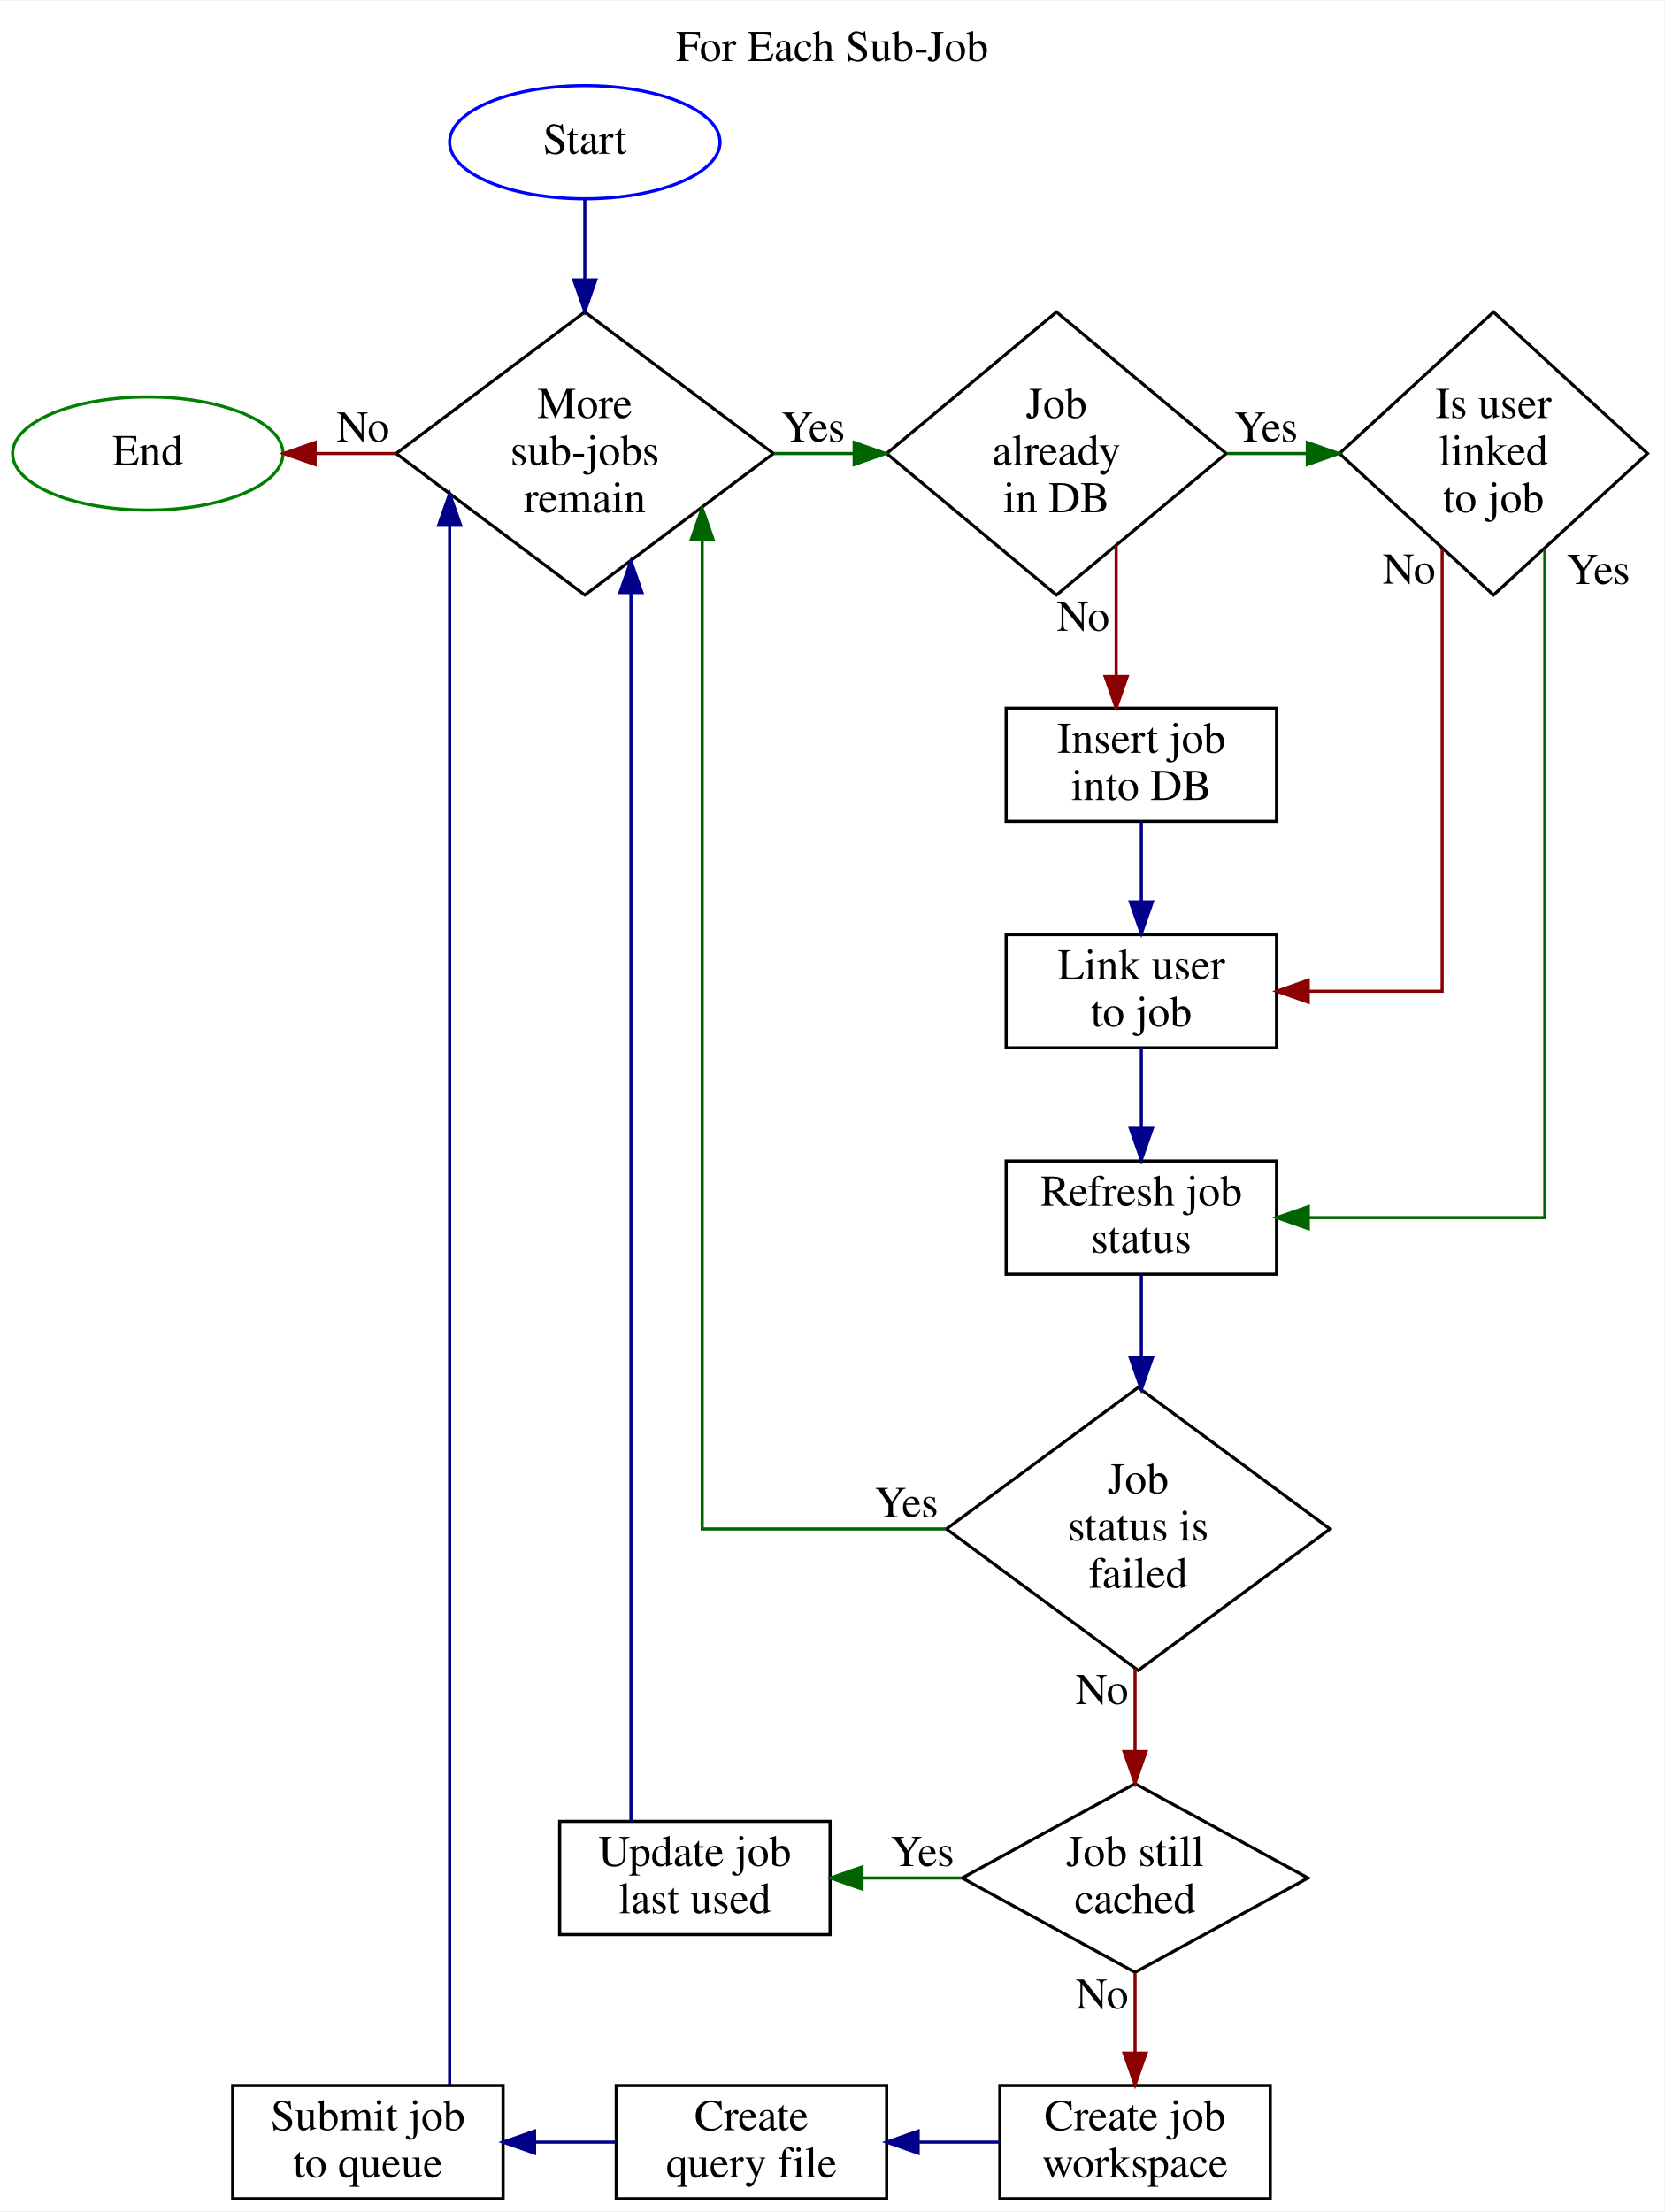
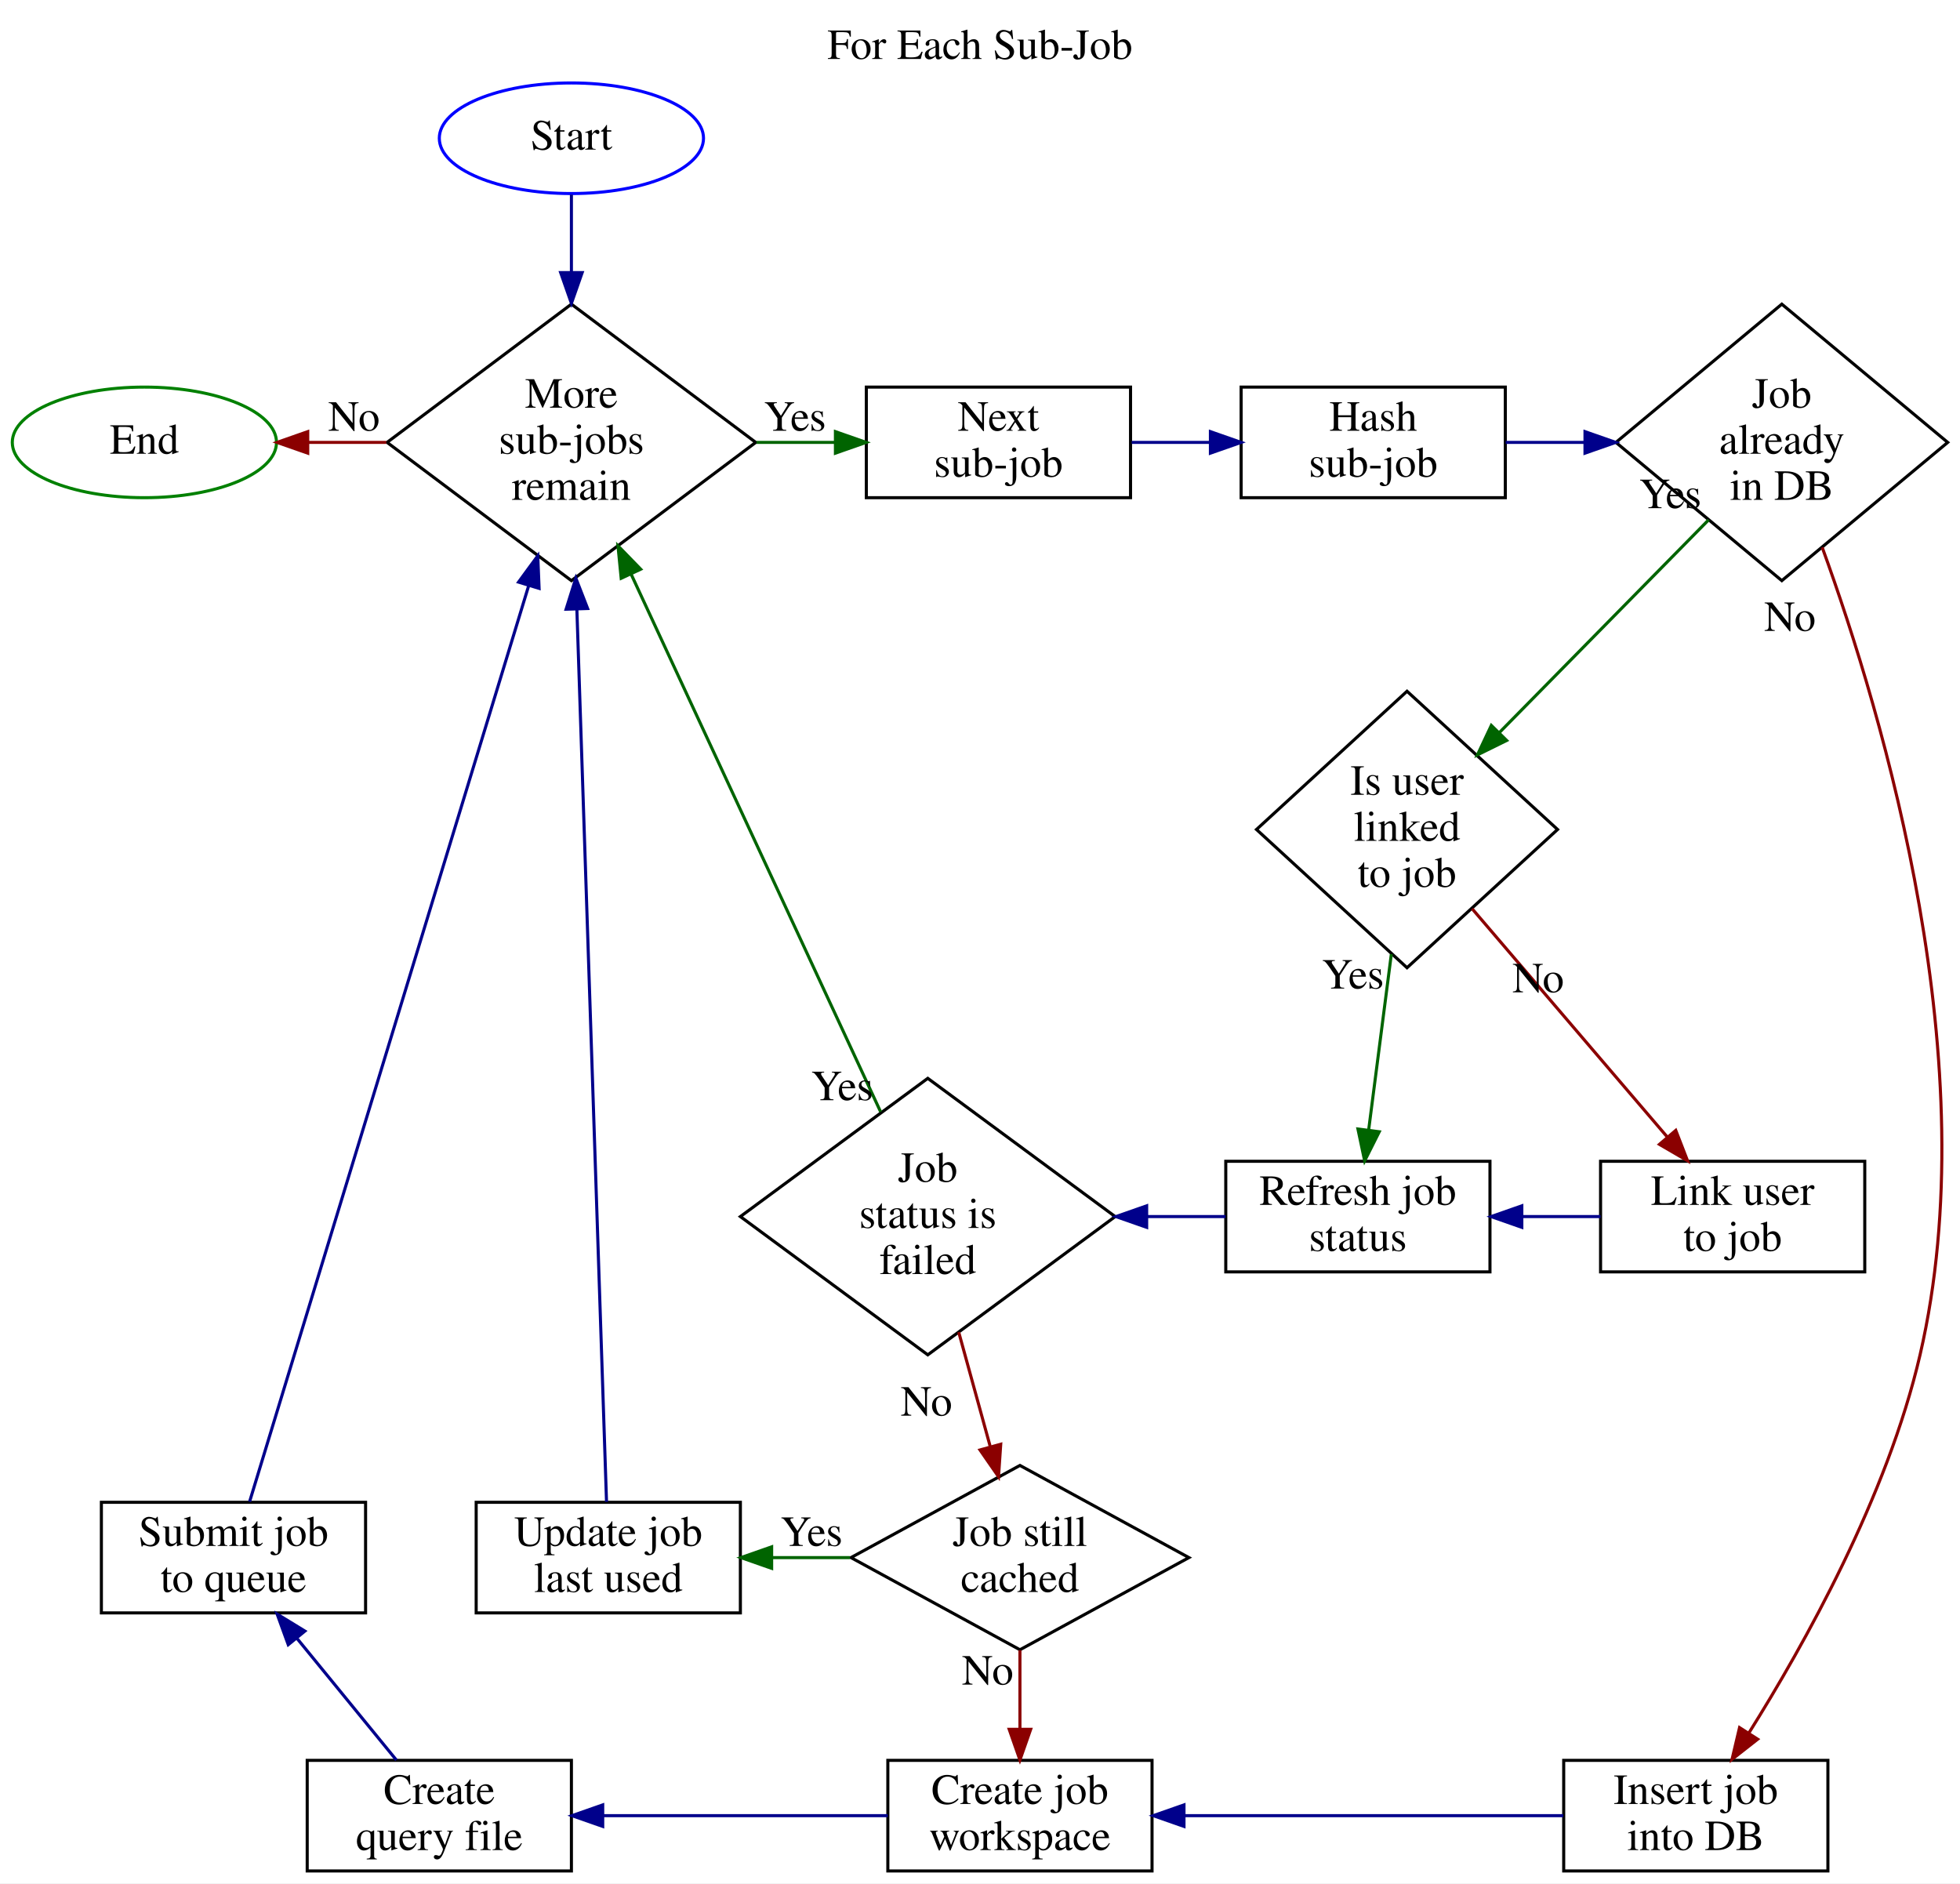
- <svg xmlns="http://www.w3.org/2000/svg" width="529pt" height="703pt" viewBox="0.00 0.00 529.33 703.00">
-   <g id="graph0" class="graph" transform="scale(1 1) rotate(0) translate(4 699)">
-     <polygon fill="white" stroke="transparent" points="-4,4 -4,-699 525.33,-699 525.33,4 -4,4" />
-     <text text-anchor="middle" x="260.67" y="-679.8" font-family="Times,serif" font-size="14.00">For Each Sub-Job</text>
+ <svg xmlns="http://www.w3.org/2000/svg" width="638pt" height="613pt" viewBox="0.00 0.00 638.00 613.00">
+   <g id="graph0" class="graph" transform="scale(1 1) rotate(0) translate(4 609)">
+     <polygon fill="white" stroke="transparent" points="-4,4 -4,-609 634,-609 634,4 -4,4" />
+     <text text-anchor="middle" x="315" y="-589.8" font-family="Times,serif" font-size="14.00">For Each Sub-Job</text>
    <g id="node1" class="node">
-       <ellipse fill="none" stroke="blue" cx="182" cy="-654" rx="43" ry="18" />
-       <text text-anchor="middle" x="182" y="-650.3" font-family="Times,serif" font-size="14.00">Start</text>
+       <ellipse fill="none" stroke="blue" cx="182" cy="-564" rx="43" ry="18" />
+       <text text-anchor="middle" x="182" y="-560.3" font-family="Times,serif" font-size="14.00">Start</text>
+     </g>
+     <g id="node2" class="node">
+       <polygon fill="none" stroke="black" points="182,-510 122,-465 182,-420 242,-465 182,-510" />
+       <text text-anchor="middle" x="182" y="-476.3" font-family="Times,serif" font-size="14.00">More</text>
+       <text text-anchor="middle" x="182" y="-461.3" font-family="Times,serif" font-size="14.00">sub-jobs</text>
+       <text text-anchor="middle" x="182" y="-446.3" font-family="Times,serif" font-size="14.00">remain</text>
+     </g>
+     <g id="edge1" class="edge">
+       <path fill="none" stroke="darkblue" d="M182,-545.66C182,-538.37 182,-529.47 182,-520.28" />
+       <polygon fill="darkblue" stroke="darkblue" points="185.5,-520.26 182,-510.26 178.5,-520.26 185.5,-520.26" />
+     </g>
+     <g id="node3" class="node">
+       <polygon fill="none" stroke="black" points="364,-483 278,-483 278,-447 364,-447 364,-483" />
+       <text text-anchor="middle" x="321" y="-468.8" font-family="Times,serif" font-size="14.00">Next</text>
+       <text text-anchor="middle" x="321" y="-453.8" font-family="Times,serif" font-size="14.00">sub-job</text>
+     </g>
+     <g id="edge2" class="edge">
+       <path fill="none" stroke="darkgreen" d="M242.27,-465C250.82,-465 259.36,-465 267.91,-465" />
+       <polygon fill="darkgreen" stroke="darkgreen" points="267.94,-468.5 277.94,-465 267.94,-461.5 267.94,-468.5" />
+       <text text-anchor="middle" x="254.77" y="-468.8" font-family="Times,serif" font-size="14.00">Yes</text>
    </g>
    <g id="node4" class="node">
-       <polygon fill="none" stroke="black" points="182,-600 122,-555 182,-510 242,-555 182,-600" />
-       <text text-anchor="middle" x="182" y="-566.3" font-family="Times,serif" font-size="14.00">More</text>
-       <text text-anchor="middle" x="182" y="-551.3" font-family="Times,serif" font-size="14.00">sub-jobs</text>
-       <text text-anchor="middle" x="182" y="-536.3" font-family="Times,serif" font-size="14.00">remain</text>
-     </g>
-     <g id="edge1" class="edge">
-       <path fill="none" stroke="darkblue" d="M182,-635.84C182,-635.84 182,-610.22 182,-610.22" />
-       <polygon fill="darkblue" stroke="darkblue" points="185.5,-610.22 182,-600.22 178.5,-610.22 185.5,-610.22" />
-     </g>
-     <g id="node2" class="node">
-       <polygon fill="none" stroke="black" points="332,-600 278,-555 332,-510 386,-555 332,-600" />
-       <text text-anchor="middle" x="332" y="-566.3" font-family="Times,serif" font-size="14.00">Job</text>
-       <text text-anchor="middle" x="332" y="-551.3" font-family="Times,serif" font-size="14.00">already</text>
-       <text text-anchor="middle" x="332" y="-536.3" font-family="Times,serif" font-size="14.00">in DB</text>
-     </g>
-     <g id="node3" class="node">
-       <polygon fill="none" stroke="black" points="402,-474 316,-474 316,-438 402,-438 402,-474" />
-       <text text-anchor="middle" x="359" y="-459.8" font-family="Times,serif" font-size="14.00">Insert job</text>
-       <text text-anchor="middle" x="359" y="-444.8" font-family="Times,serif" font-size="14.00">into DB</text>
+       <polygon fill="none" stroke="black" points="486,-483 400,-483 400,-447 486,-447 486,-483" />
+       <text text-anchor="middle" x="443" y="-468.8" font-family="Times,serif" font-size="14.00">Hash</text>
+       <text text-anchor="middle" x="443" y="-453.8" font-family="Times,serif" font-size="14.00">sub-job</text>
    </g>
    <g id="edge4" class="edge">
-       <path fill="none" stroke="darkred" d="M351,-525.83C351,-525.83 351,-484.08 351,-484.08" />
-       <polygon fill="darkred" stroke="darkred" points="354.5,-484.08 351,-474.08 347.5,-484.08 354.5,-484.08" />
-       <text text-anchor="middle" x="340.5" y="-498.63" font-family="Times,serif" font-size="14.00">No</text>
+       <path fill="none" stroke="darkblue" d="M364.37,-465C372.9,-465 381.44,-465 389.98,-465" />
+       <polygon fill="darkblue" stroke="darkblue" points="390,-468.5 400,-465 390,-461.5 390,-468.5" />
+     </g>
+     <g id="node5" class="node">
+       <polygon fill="none" stroke="black" points="576,-510 522,-465 576,-420 630,-465 576,-510" />
+       <text text-anchor="middle" x="576" y="-476.3" font-family="Times,serif" font-size="14.00">Job</text>
+       <text text-anchor="middle" x="576" y="-461.3" font-family="Times,serif" font-size="14.00">already</text>
+       <text text-anchor="middle" x="576" y="-446.3" font-family="Times,serif" font-size="14.00">in DB</text>
+     </g>
+     <g id="edge5" class="edge">
+       <path fill="none" stroke="darkblue" d="M486.12,-465C494.7,-465 503.28,-465 511.86,-465" />
+       <polygon fill="darkblue" stroke="darkblue" points="511.93,-468.5 521.93,-465 511.93,-461.5 511.93,-468.5" />
+     </g>
+     <g id="node15" class="node">
+       <polygon fill="none" stroke="black" points="454,-384 405,-339 454,-294 503,-339 454,-384" />
+       <text text-anchor="middle" x="454" y="-350.3" font-family="Times,serif" font-size="14.00">Is user</text>
+       <text text-anchor="middle" x="454" y="-335.3" font-family="Times,serif" font-size="14.00">linked</text>
+       <text text-anchor="middle" x="454" y="-320.3" font-family="Times,serif" font-size="14.00">to job</text>
+     </g>
+     <g id="node6" class="node">
+       <polygon fill="none" stroke="black" points="591,-36 505,-36 505,0 591,0 591,-36" />
+       <text text-anchor="middle" x="548" y="-21.8" font-family="Times,serif" font-size="14.00">Insert job</text>
+       <text text-anchor="middle" x="548" y="-6.8" font-family="Times,serif" font-size="14.00">into DB</text>
+     </g>
+     <g id="edge7" class="edge">
+       <path fill="none" stroke="darkred" d="M589.15,-430.83C609.18,-375.76 642.83,-262.18 621,-168 610.32,-121.92 583.3,-73.64 565.3,-44.95" />
+       <polygon fill="darkred" stroke="darkred" points="568.14,-42.89 559.8,-36.35 562.24,-46.66 568.14,-42.89" />
+       <text text-anchor="middle" x="578.65" y="-403.63" font-family="Times,serif" font-size="14.00">No</text>
+     </g>
+     <g id="node14" class="node">
+       <polygon fill="none" stroke="black" points="603,-231 517,-231 517,-195 603,-195 603,-231" />
+       <text text-anchor="middle" x="560" y="-216.8" font-family="Times,serif" font-size="14.00">Link user</text>
+       <text text-anchor="middle" x="560" y="-201.8" font-family="Times,serif" font-size="14.00">to job</text>
+     </g>
+     <g id="edge6" class="edge">
+       <path fill="none" stroke="darkgreen" d="M552.19,-439.8C532.71,-420 505.05,-391.89 484.05,-370.54" />
+       <polygon fill="darkgreen" stroke="darkgreen" points="486.43,-367.98 476.93,-363.3 481.44,-372.88 486.43,-367.98" />
+       <text text-anchor="middle" x="539.69" y="-443.6" font-family="Times,serif" font-size="14.00">Yes</text>
+     </g>
+     <g id="node7" class="node">
+       <polygon fill="none" stroke="black" points="371,-36 285,-36 285,0 371,0 371,-36" />
+       <text text-anchor="middle" x="328" y="-21.8" font-family="Times,serif" font-size="14.00">Create job</text>
+       <text text-anchor="middle" x="328" y="-6.8" font-family="Times,serif" font-size="14.00">workspace</text>
+     </g>
+     <g id="edge10" class="edge">
+       <path fill="none" stroke="darkblue" d="M381.57,-18C422.67,-18 463.78,-18 504.88,-18" />
+       <polygon fill="darkblue" stroke="darkblue" points="381.4,-14.5 371.4,-18 381.4,-21.5 381.4,-14.5" />
+     </g>
+     <g id="node8" class="node">
+       <polygon fill="none" stroke="black" points="182,-36 96,-36 96,0 182,0 182,-36" />
+       <text text-anchor="middle" x="139" y="-21.8" font-family="Times,serif" font-size="14.00">Create</text>
+       <text text-anchor="middle" x="139" y="-6.8" font-family="Times,serif" font-size="14.00">query file</text>
+     </g>
+     <g id="edge17" class="edge">
+       <path fill="none" stroke="darkblue" d="M192.23,-18C223.15,-18 254.07,-18 285,-18" />
+       <polygon fill="darkblue" stroke="darkblue" points="192.19,-14.5 182.19,-18 192.19,-21.5 192.19,-14.5" />
+     </g>
+     <g id="node9" class="node">
+       <polygon fill="none" stroke="black" points="115,-120 29,-120 29,-84 115,-84 115,-120" />
+       <text text-anchor="middle" x="72" y="-105.8" font-family="Times,serif" font-size="14.00">Submit job</text>
+       <text text-anchor="middle" x="72" y="-90.8" font-family="Times,serif" font-size="14.00">to queue</text>
+     </g>
+     <g id="edge19" class="edge">
+       <path fill="none" stroke="darkblue" d="M77.25,-120.21C93.51,-173.58 143.46,-337.51 168.04,-418.19" />
+       <polygon fill="darkblue" stroke="darkblue" points="164.79,-419.52 171.05,-428.07 171.48,-417.48 164.79,-419.52" />
+     </g>
+     <g id="edge18" class="edge">
+       <path fill="none" stroke="darkblue" d="M92.77,-75.58C103.26,-62.74 115.71,-47.51 125.04,-36.08" />
+       <polygon fill="darkblue" stroke="darkblue" points="89.83,-73.65 86.21,-83.61 95.25,-78.08 89.83,-73.65" />
+     </g>
+     <g id="node10" class="node">
+       <polygon fill="none" stroke="black" points="237,-120 151,-120 151,-84 237,-84 237,-120" />
+       <text text-anchor="middle" x="194" y="-105.8" font-family="Times,serif" font-size="14.00">Update job</text>
+       <text text-anchor="middle" x="194" y="-90.8" font-family="Times,serif" font-size="14.00">last used</text>
+     </g>
+     <g id="edge20" class="edge">
+       <path fill="none" stroke="darkblue" d="M193.43,-120.14C191.71,-171.81 186.53,-327.57 183.78,-410.58" />
+       <polygon fill="darkblue" stroke="darkblue" points="180.27,-410.7 183.44,-420.81 187.27,-410.94 180.27,-410.7" />
+     </g>
+     <g id="node11" class="node">
+       <polygon fill="none" stroke="black" points="328,-132 273,-102 328,-72 383,-102 328,-132" />
+       <text text-anchor="middle" x="328" y="-105.8" font-family="Times,serif" font-size="14.00">Job still</text>
+       <text text-anchor="middle" x="328" y="-90.8" font-family="Times,serif" font-size="14.00">cached</text>
+     </g>
+     <g id="edge15" class="edge">
+       <path fill="none" stroke="darkgreen" d="M247.44,-102C255.85,-102 264.25,-102 272.66,-102" />
+       <polygon fill="darkgreen" stroke="darkgreen" points="247.18,-98.5 237.18,-102 247.18,-105.5 247.18,-98.5" />
+       <text text-anchor="middle" x="260.16" y="-105.8" font-family="Times,serif" font-size="14.00">Yes</text>
+     </g>
+     <g id="edge16" class="edge">
+       <path fill="none" stroke="darkred" d="M328,-71.86C328,-63.54 328,-54.5 328,-46.29" />
+       <polygon fill="darkred" stroke="darkred" points="331.5,-46.11 328,-36.11 324.5,-46.11 331.5,-46.11" />
+       <text text-anchor="middle" x="317.5" y="-60.66" font-family="Times,serif" font-size="14.00">No</text>
+     </g>
+     <g id="node12" class="node">
+       <polygon fill="none" stroke="black" points="481,-231 395,-231 395,-195 481,-195 481,-231" />
+       <text text-anchor="middle" x="438" y="-216.8" font-family="Times,serif" font-size="14.00">Refresh job</text>
+       <text text-anchor="middle" x="438" y="-201.8" font-family="Times,serif" font-size="14.00">status</text>
+     </g>
+     <g id="edge11" class="edge">
+       <path fill="none" stroke="darkblue" d="M491.39,-213C499.92,-213 508.46,-213 517,-213" />
+       <polygon fill="darkblue" stroke="darkblue" points="491.37,-209.5 481.37,-213 491.37,-216.5 491.37,-209.5" />
+     </g>
+     <g id="edge9" class="edge">
+       <path fill="none" stroke="darkgreen" d="M441.53,-241.35C443.69,-258.1 446.49,-279.82 448.89,-298.42" />
+       <polygon fill="darkgreen" stroke="darkgreen" points="444.96,-240.61 440.21,-231.14 438.02,-241.51 444.96,-240.61" />
+       <text text-anchor="middle" x="436.39" y="-287.22" font-family="Times,serif" font-size="14.00">Yes</text>
    </g>
    <g id="node13" class="node">
-       <polygon fill="none" stroke="black" points="471,-600 422,-555 471,-510 520,-555 471,-600" />
-       <text text-anchor="middle" x="471" y="-566.3" font-family="Times,serif" font-size="14.00">Is user</text>
-       <text text-anchor="middle" x="471" y="-551.3" font-family="Times,serif" font-size="14.00">linked</text>
-       <text text-anchor="middle" x="471" y="-536.3" font-family="Times,serif" font-size="14.00">to job</text>
+       <polygon fill="none" stroke="black" points="298,-258 237,-213 298,-168 359,-213 298,-258" />
+       <text text-anchor="middle" x="298" y="-224.3" font-family="Times,serif" font-size="14.00">Job</text>
+       <text text-anchor="middle" x="298" y="-209.3" font-family="Times,serif" font-size="14.00">status is</text>
+       <text text-anchor="middle" x="298" y="-194.3" font-family="Times,serif" font-size="14.00">failed</text>
+     </g>
+     <g id="edge13" class="edge">
+       <path fill="none" stroke="darkgreen" d="M282.65,-247.09C261.72,-292.19 224.24,-372.98 201.39,-422.21" />
+       <polygon fill="darkgreen" stroke="darkgreen" points="198.2,-420.77 197.16,-431.32 204.55,-423.72 198.2,-420.77" />
+       <text text-anchor="middle" x="270.15" y="-250.89" font-family="Times,serif" font-size="14.00">Yes</text>
+     </g>
+     <g id="edge14" class="edge">
+       <path fill="none" stroke="darkred" d="M308.07,-175.4C311.36,-163.44 315.01,-150.19 318.28,-138.33" />
+       <polygon fill="darkred" stroke="darkred" points="321.75,-138.9 321.03,-128.33 315,-137.04 321.75,-138.9" />
+       <text text-anchor="middle" x="297.57" y="-148.2" font-family="Times,serif" font-size="14.00">No</text>
+     </g>
+     <g id="edge12" class="edge">
+       <path fill="none" stroke="darkblue" d="M369.29,-213C377.84,-213 386.38,-213 394.93,-213" />
+       <polygon fill="darkblue" stroke="darkblue" points="369.25,-209.5 359.25,-213 369.25,-216.5 369.25,-209.5" />
+     </g>
+     <g id="edge8" class="edge">
+       <path fill="none" stroke="darkred" d="M475.2,-313.2C493.62,-291.65 520.2,-260.56 538.67,-238.96" />
+       <polygon fill="darkred" stroke="darkred" points="541.48,-241.06 545.31,-231.18 536.16,-236.51 541.48,-241.06" />
+       <text text-anchor="middle" x="496.7" y="-286" font-family="Times,serif" font-size="14.00">     No</text>
+     </g>
+     <g id="node16" class="node">
+       <ellipse fill="none" stroke="green" cx="43" cy="-465" rx="43" ry="18" />
+       <text text-anchor="middle" x="43" y="-461.3" font-family="Times,serif" font-size="14.00">End</text>
    </g>
    <g id="edge3" class="edge">
-       <path fill="none" stroke="darkgreen" d="M386.14,-555C386.14,-555 411.77,-555 411.77,-555" />
-       <polygon fill="darkgreen" stroke="darkgreen" points="411.77,-558.5 421.77,-555 411.77,-551.5 411.77,-558.5" />
-       <text text-anchor="middle" x="398.64" y="-558.8" font-family="Times,serif" font-size="14.00">Yes</text>
-     </g>
-     <g id="node12" class="node">
-       <polygon fill="none" stroke="black" points="402,-402 316,-402 316,-366 402,-366 402,-402" />
-       <text text-anchor="middle" x="359" y="-387.8" font-family="Times,serif" font-size="14.00">Link user</text>
-       <text text-anchor="middle" x="359" y="-372.8" font-family="Times,serif" font-size="14.00">to job</text>
-     </g>
-     <g id="edge7" class="edge">
-       <path fill="none" stroke="darkblue" d="M359,-437.83C359,-437.83 359,-412.41 359,-412.41" />
-       <polygon fill="darkblue" stroke="darkblue" points="362.5,-412.41 359,-402.41 355.5,-412.41 362.5,-412.41" />
-     </g>
-     <g id="edge2" class="edge">
-       <path fill="none" stroke="darkgreen" d="M242.15,-555C242.15,-555 267.66,-555 267.66,-555" />
-       <polygon fill="darkgreen" stroke="darkgreen" points="267.66,-558.5 277.66,-555 267.66,-551.5 267.66,-558.5" />
-       <text text-anchor="middle" x="254.65" y="-558.8" font-family="Times,serif" font-size="14.00">Yes</text>
-     </g>
-     <g id="node5" class="node">
-       <polygon fill="none" stroke="black" points="400,-36 314,-36 314,0 400,0 400,-36" />
-       <text text-anchor="middle" x="357" y="-21.8" font-family="Times,serif" font-size="14.00">Create job</text>
-       <text text-anchor="middle" x="357" y="-6.8" font-family="Times,serif" font-size="14.00">workspace</text>
-     </g>
-     <g id="node6" class="node">
-       <polygon fill="none" stroke="black" points="278,-36 192,-36 192,0 278,0 278,-36" />
-       <text text-anchor="middle" x="235" y="-21.8" font-family="Times,serif" font-size="14.00">Create</text>
-       <text text-anchor="middle" x="235" y="-6.8" font-family="Times,serif" font-size="14.00">query file</text>
-     </g>
-     <g id="edge14" class="edge">
-       <path fill="none" stroke="darkblue" d="M288.01,-18C288.01,-18 313.96,-18 313.96,-18" />
-       <polygon fill="darkblue" stroke="darkblue" points="288.01,-14.5 278.01,-18 288.01,-21.5 288.01,-14.5" />
-     </g>
-     <g id="node7" class="node">
-       <polygon fill="none" stroke="black" points="156,-36 70,-36 70,0 156,0 156,-36" />
-       <text text-anchor="middle" x="113" y="-21.8" font-family="Times,serif" font-size="14.00">Submit job</text>
-       <text text-anchor="middle" x="113" y="-6.8" font-family="Times,serif" font-size="14.00">to queue</text>
-     </g>
-     <g id="edge16" class="edge">
-       <path fill="none" stroke="darkblue" d="M139,-36.17C139,-36.17 139,-532.18 139,-532.18" />
-       <polygon fill="darkblue" stroke="darkblue" points="135.5,-532.18 139,-542.18 142.5,-532.18 135.5,-532.18" />
-     </g>
-     <g id="edge15" class="edge">
-       <path fill="none" stroke="darkblue" d="M166.01,-18C166.01,-18 191.96,-18 191.96,-18" />
-       <polygon fill="darkblue" stroke="darkblue" points="166.01,-14.5 156.01,-18 166.01,-21.5 166.01,-14.5" />
-     </g>
-     <g id="node8" class="node">
-       <polygon fill="none" stroke="black" points="260,-120 174,-120 174,-84 260,-84 260,-120" />
-       <text text-anchor="middle" x="217" y="-105.8" font-family="Times,serif" font-size="14.00">Update job</text>
-       <text text-anchor="middle" x="217" y="-90.8" font-family="Times,serif" font-size="14.00">last used</text>
-     </g>
-     <g id="edge17" class="edge">
-       <path fill="none" stroke="darkblue" d="M196.67,-120.04C196.67,-120.04 196.67,-510.78 196.67,-510.78" />
-       <polygon fill="darkblue" stroke="darkblue" points="193.17,-510.78 196.67,-520.78 200.17,-510.78 193.17,-510.78" />
-     </g>
-     <g id="node9" class="node">
-       <polygon fill="none" stroke="black" points="357,-132 302,-102 357,-72 412,-102 357,-132" />
-       <text text-anchor="middle" x="357" y="-105.8" font-family="Times,serif" font-size="14.00">Job still</text>
-       <text text-anchor="middle" x="357" y="-90.8" font-family="Times,serif" font-size="14.00">cached</text>
-     </g>
-     <g id="edge12" class="edge">
-       <path fill="none" stroke="darkgreen" d="M270.15,-102C270.15,-102 301.85,-102 301.85,-102" />
-       <polygon fill="darkgreen" stroke="darkgreen" points="270.15,-98.5 260.15,-102 270.15,-105.5 270.15,-98.5" />
-       <text text-anchor="middle" x="289.35" y="-105.8" font-family="Times,serif" font-size="14.00">Yes</text>
-     </g>
-     <g id="edge13" class="edge">
-       <path fill="none" stroke="darkred" d="M357,-71.67C357,-71.67 357,-46.3 357,-46.3" />
-       <polygon fill="darkred" stroke="darkred" points="360.5,-46.3 357,-36.3 353.5,-46.3 360.5,-46.3" />
-       <text text-anchor="middle" x="346.5" y="-60.47" font-family="Times,serif" font-size="14.00">No</text>
-     </g>
-     <g id="node10" class="node">
-       <polygon fill="none" stroke="black" points="402,-330 316,-330 316,-294 402,-294 402,-330" />
-       <text text-anchor="middle" x="359" y="-315.8" font-family="Times,serif" font-size="14.00">Refresh job</text>
-       <text text-anchor="middle" x="359" y="-300.8" font-family="Times,serif" font-size="14.00">status</text>
-     </g>
-     <g id="node11" class="node">
-       <polygon fill="none" stroke="black" points="358,-258 297,-213 358,-168 419,-213 358,-258" />
-       <text text-anchor="middle" x="358" y="-224.3" font-family="Times,serif" font-size="14.00">Job</text>
-       <text text-anchor="middle" x="358" y="-209.3" font-family="Times,serif" font-size="14.00">status is</text>
-       <text text-anchor="middle" x="358" y="-194.3" font-family="Times,serif" font-size="14.00">failed</text>
-     </g>
-     <g id="edge9" class="edge">
-       <path fill="none" stroke="darkblue" d="M359,-293.84C359,-293.84 359,-267.38 359,-267.38" />
-       <polygon fill="darkblue" stroke="darkblue" points="362.5,-267.38 359,-257.38 355.5,-267.38 362.5,-267.38" />
-     </g>
-     <g id="edge10" class="edge">
-       <path fill="none" stroke="darkgreen" d="M296.78,-213C259.63,-213 219.33,-213 219.33,-213 219.33,-213 219.33,-527.57 219.33,-527.57" />
-       <polygon fill="darkgreen" stroke="darkgreen" points="215.83,-527.57 219.33,-537.57 222.83,-527.57 215.83,-527.57" />
-       <text text-anchor="middle" x="284.28" y="-216.8" font-family="Times,serif" font-size="14.00">Yes</text>
-     </g>
-     <g id="edge11" class="edge">
-       <path fill="none" stroke="darkred" d="M357,-168.49C357,-168.49 357,-142.21 357,-142.21" />
-       <polygon fill="darkred" stroke="darkred" points="360.5,-142.21 357,-132.21 353.5,-142.21 360.5,-142.21" />
-       <text text-anchor="middle" x="346.5" y="-157.29" font-family="Times,serif" font-size="14.00">No</text>
-     </g>
-     <g id="edge8" class="edge">
-       <path fill="none" stroke="darkblue" d="M359,-365.83C359,-365.83 359,-340.41 359,-340.41" />
-       <polygon fill="darkblue" stroke="darkblue" points="362.5,-340.41 359,-330.41 355.5,-340.41 362.5,-340.41" />
-     </g>
-     <g id="edge6" class="edge">
-       <path fill="none" stroke="darkgreen" d="M487.33,-524.72C487.33,-459.57 487.33,-312 487.33,-312 487.33,-312 412.09,-312 412.09,-312" />
-       <polygon fill="darkgreen" stroke="darkgreen" points="412.09,-308.5 402.09,-312 412.09,-315.5 412.09,-308.5" />
-       <text text-anchor="middle" x="504.33" y="-513.52" font-family="Times,serif" font-size="14.00">Yes  </text>
-     </g>
-     <g id="edge5" class="edge">
-       <path fill="none" stroke="darkred" d="M454.67,-524.82C454.67,-475.73 454.67,-384 454.67,-384 454.67,-384 412.08,-384 412.08,-384" />
-       <polygon fill="darkred" stroke="darkred" points="412.08,-380.5 402.08,-384 412.08,-387.5 412.08,-380.5" />
-       <text text-anchor="middle" x="444.17" y="-513.62" font-family="Times,serif" font-size="14.00">No</text>
-     </g>
-     <g id="node14" class="node">
-       <ellipse fill="none" stroke="green" cx="43" cy="-555" rx="43" ry="18" />
-       <text text-anchor="middle" x="43" y="-551.3" font-family="Times,serif" font-size="14.00">End</text>
-     </g>
-     <g id="edge18" class="edge">
-       <path fill="none" stroke="darkred" d="M96.22,-555C96.22,-555 121.96,-555 121.96,-555" />
-       <polygon fill="darkred" stroke="darkred" points="96.22,-551.5 86.22,-555 96.22,-558.5 96.22,-551.5" />
-       <text text-anchor="middle" x="111.46" y="-558.8" font-family="Times,serif" font-size="14.00">No</text>
+       <path fill="none" stroke="darkred" d="M96.17,-465C104.69,-465 113.21,-465 121.73,-465" />
+       <polygon fill="darkred" stroke="darkred" points="96.17,-461.5 86.17,-465 96.17,-468.5 96.17,-461.5" />
+       <text text-anchor="middle" x="111.23" y="-468.8" font-family="Times,serif" font-size="14.00">No</text>
    </g>
  </g>
</svg>
